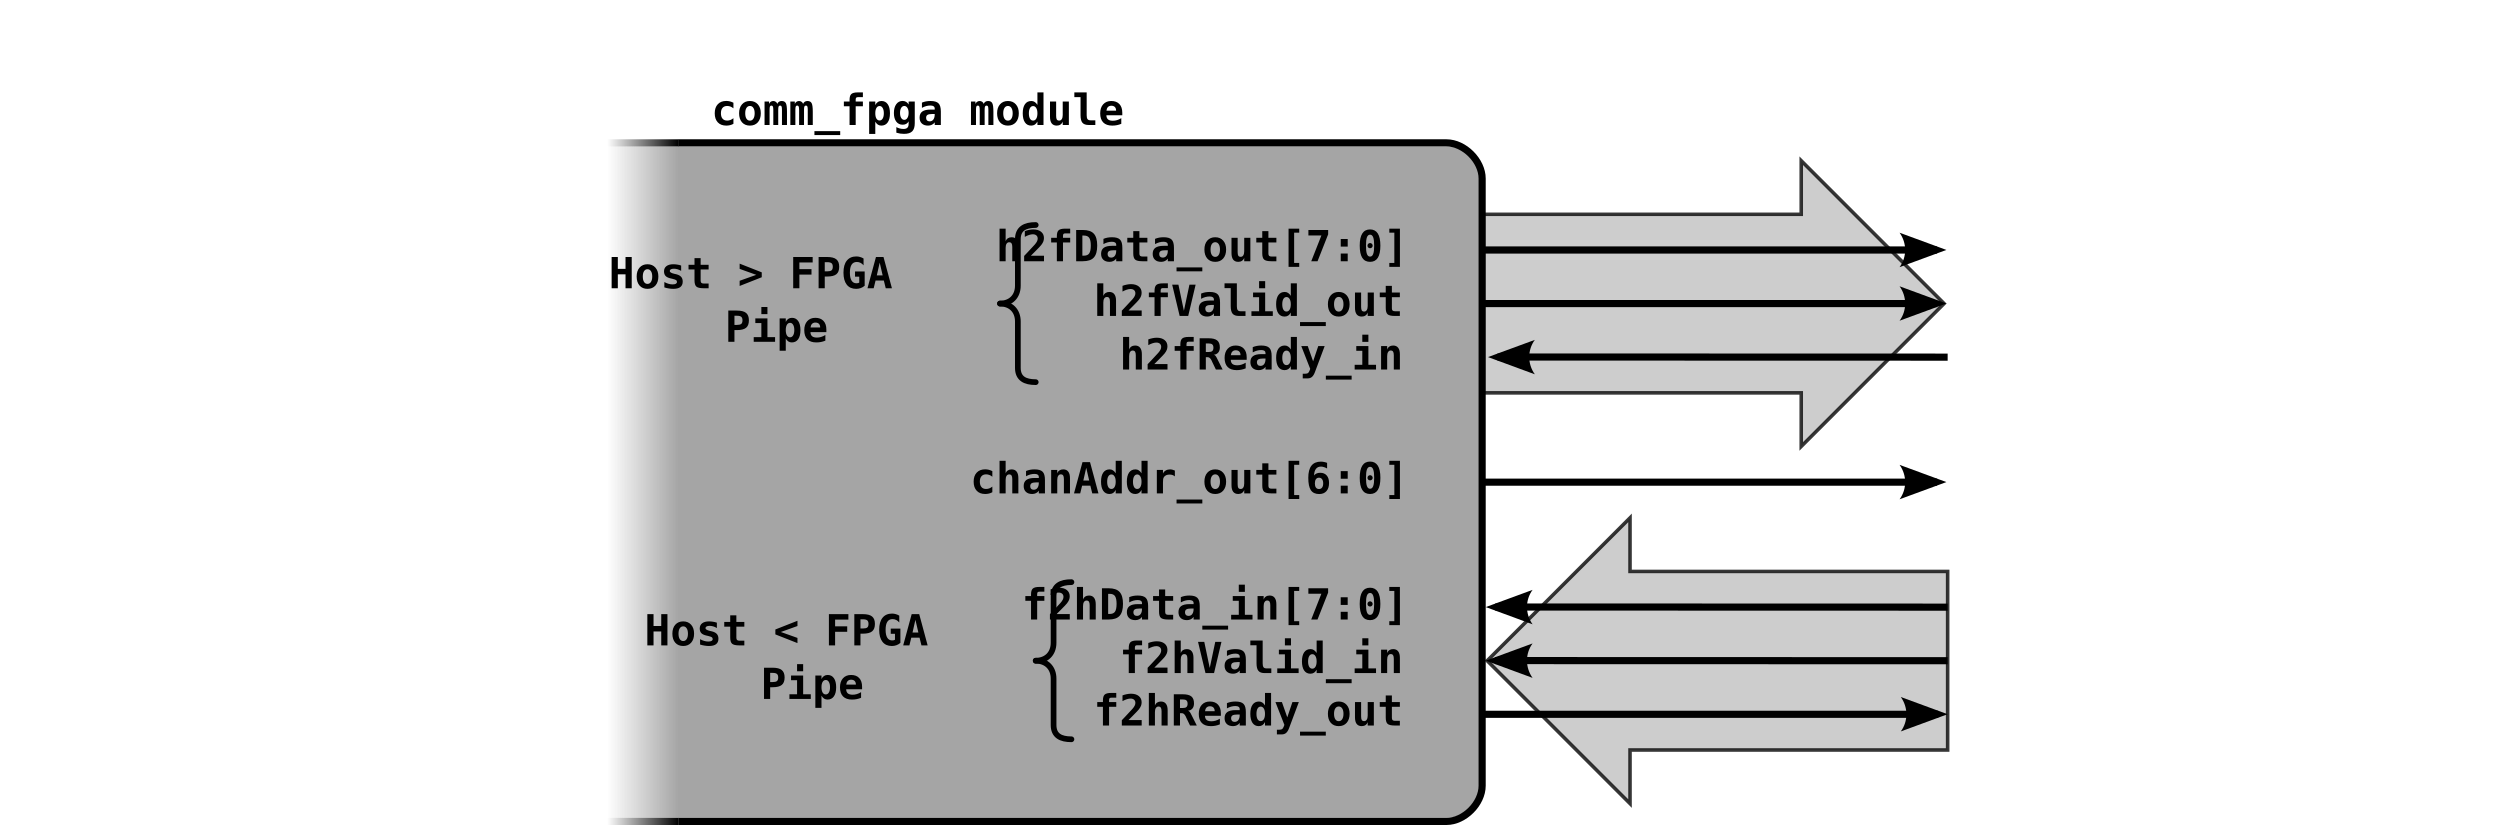
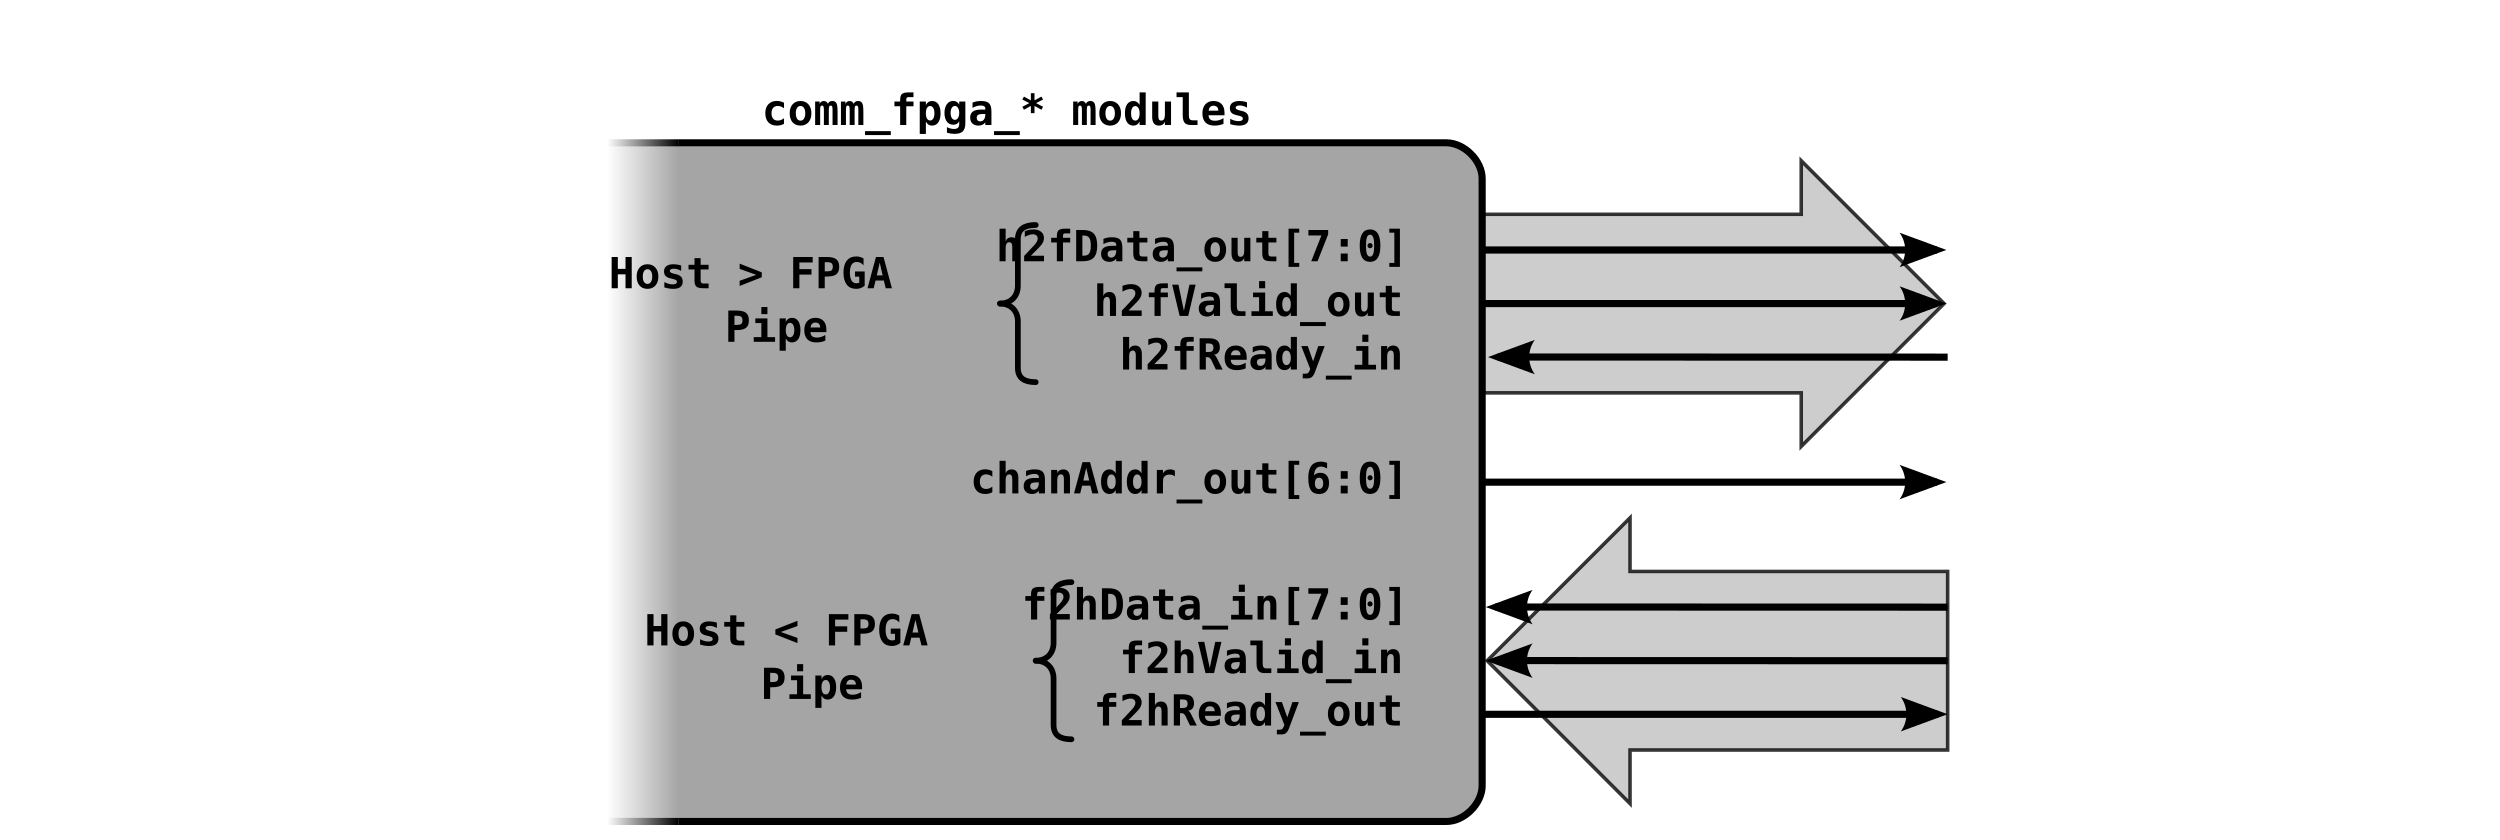
<svg xmlns="http://www.w3.org/2000/svg" xmlns:xlink="http://www.w3.org/1999/xlink" width="700" height="235" id="svg2" version="1.1">
  <defs id="defs4">
    <linearGradient id="linearGradient4836">
      <stop style="stop-color:#000000;stop-opacity:1;" offset="0" id="stop4838" />
      <stop style="stop-color:#000000;stop-opacity:0;" offset="1" id="stop4840" />
    </linearGradient>
    <linearGradient id="linearGradient4790">
      <stop style="stop-color:#000000;stop-opacity:1;" offset="0" id="stop4792" />
      <stop style="stop-color:#000000;stop-opacity:0;" offset="1" id="stop4794" />
    </linearGradient>
    <linearGradient id="linearGradient4760">
      <stop style="stop-color:#000000;stop-opacity:1;" offset="0" id="stop4762" />
      <stop style="stop-color:#000000;stop-opacity:0;" offset="1" id="stop4764" />
    </linearGradient>
    <linearGradient id="linearGradient4741">
      <stop style="stop-color:#000000;stop-opacity:1;" offset="0" id="stop4743" />
      <stop style="stop-color:#000000;stop-opacity:0;" offset="1" id="stop4745" />
    </linearGradient>
    <linearGradient id="linearGradient3359">
      <stop style="stop-color:#a5a5a5;stop-opacity:1;" offset="0" id="stop3361" />
      <stop style="stop-color:#a5a5a5;stop-opacity:0;" offset="1" id="stop3363" />
    </linearGradient>
    <marker style="overflow:visible" id="Arrow2Mstart-3-3" refX="0" refY="0" orient="auto">
      <path transform="scale(0.6,0.6)" d="M 8.719,4.034 -2.207,0.016 8.719,-4.002 c -1.745,2.372 -1.735,5.617 -6e-7,8.035 z" style="font-size:12px;fill-rule:evenodd;stroke-width:0.625;stroke-linejoin:round" id="path3639-5-54" />
    </marker>
    <marker style="overflow:visible" id="Arrow2Mstart-3-40" refX="0" refY="0" orient="auto">
      <path transform="scale(0.6,0.6)" d="M 8.719,4.034 -2.207,0.016 8.719,-4.002 c -1.745,2.372 -1.735,5.617 -6e-7,8.035 z" style="font-size:12px;fill-rule:evenodd;stroke-width:0.625;stroke-linejoin:round" id="path3639-5-42" />
    </marker>
    <marker style="overflow:visible" id="Arrow2Mstart-3-4" refX="0" refY="0" orient="auto">
      <path transform="scale(0.6,0.6)" d="M 8.719,4.034 -2.207,0.016 8.719,-4.002 c -1.745,2.372 -1.735,5.617 -6e-7,8.035 z" style="font-size:12px;fill-rule:evenodd;stroke-width:0.625;stroke-linejoin:round" id="path3639-5-8" />
    </marker>
    <marker style="overflow:visible" id="Arrow2Mstart-3-5" refX="0" refY="0" orient="auto">
      <path transform="scale(0.6,0.6)" d="M 8.719,4.034 -2.207,0.016 8.719,-4.002 c -1.745,2.372 -1.735,5.617 -6e-7,8.035 z" style="font-size:12px;fill-rule:evenodd;stroke-width:0.625;stroke-linejoin:round" id="path3639-5-6" />
    </marker>
    <marker style="overflow:visible" id="marker3733-9-27" refX="0" refY="0" orient="auto">
      <path transform="scale(-0.6,-0.6)" d="M 8.719,4.034 -2.207,0.016 8.719,-4.002 c -1.745,2.372 -1.735,5.617 -6e-7,8.035 z" style="font-size:12px;fill-rule:evenodd;stroke-width:0.625;stroke-linejoin:round" id="path3735-4-5" />
    </marker>
    <marker style="overflow:visible" id="marker3733-9-8" refX="0" refY="0" orient="auto">
      <path transform="scale(-0.6,-0.6)" d="M 8.719,4.034 -2.207,0.016 8.719,-4.002 c -1.745,2.372 -1.735,5.617 -6e-7,8.035 z" style="font-size:12px;fill-rule:evenodd;stroke-width:0.625;stroke-linejoin:round" id="path3735-4-62" />
    </marker>
    <marker style="overflow:visible" id="Arrow2Mstart-3-0" refX="0" refY="0" orient="auto">
      <path transform="scale(0.6,0.6)" d="M 8.719,4.034 -2.207,0.016 8.719,-4.002 c -1.745,2.372 -1.735,5.617 -6e-7,8.035 z" style="font-size:12px;fill-rule:evenodd;stroke-width:0.625;stroke-linejoin:round" id="path3639-5-56" />
    </marker>
    <marker style="overflow:visible" id="marker3733-9-9" refX="0" refY="0" orient="auto">
      <path transform="scale(-0.6,-0.6)" d="M 8.719,4.034 -2.207,0.016 8.719,-4.002 c -1.745,2.372 -1.735,5.617 -6e-7,8.035 z" style="font-size:12px;fill-rule:evenodd;stroke-width:0.625;stroke-linejoin:round" id="path3735-4-8" />
    </marker>
    <marker style="overflow:visible" id="marker3733-9-4" refX="0" refY="0" orient="auto">
      <path transform="scale(-0.6,-0.6)" d="M 8.719,4.034 -2.207,0.016 8.719,-4.002 c -1.745,2.372 -1.735,5.617 -6e-7,8.035 z" style="font-size:12px;fill-rule:evenodd;stroke-width:0.625;stroke-linejoin:round" id="path3735-4-49" />
    </marker>
    <marker style="overflow:visible" id="Arrow2Mstart-3-78" refX="0" refY="0" orient="auto">
      <path transform="scale(0.6,0.6)" d="M 8.719,4.034 -2.207,0.016 8.719,-4.002 c -1.745,2.372 -1.735,5.617 -6e-7,8.035 z" style="font-size:12px;fill-rule:evenodd;stroke-width:0.625;stroke-linejoin:round" id="path3639-5-4" />
    </marker>
    <marker style="overflow:visible" id="marker3733-9-23" refX="0" refY="0" orient="auto">
      <path transform="scale(-0.6,-0.6)" d="M 8.719,4.034 -2.207,0.016 8.719,-4.002 c -1.745,2.372 -1.735,5.617 -6e-7,8.035 z" style="font-size:12px;fill-rule:evenodd;stroke-width:0.625;stroke-linejoin:round" id="path3735-4-2" />
    </marker>
    <marker style="overflow:visible" id="marker3733-9-6" refX="0" refY="0" orient="auto">
      <path transform="scale(-0.6,-0.6)" d="M 8.719,4.034 -2.207,0.016 8.719,-4.002 c -1.745,2.372 -1.735,5.617 -6e-7,8.035 z" style="font-size:12px;fill-rule:evenodd;stroke-width:0.625;stroke-linejoin:round" id="path3735-4-4" />
    </marker>
    <marker style="overflow:visible" id="marker3733-9-0" refX="0" refY="0" orient="auto">
      <path transform="scale(-0.6,-0.6)" d="M 8.719,4.034 -2.207,0.016 8.719,-4.002 c -1.745,2.372 -1.735,5.617 -6e-7,8.035 z" style="font-size:12px;fill-rule:evenodd;stroke-width:0.625;stroke-linejoin:round" id="path3735-4-06" />
    </marker>
    <marker style="overflow:visible" id="Arrow2Mstart-3-71" refX="0" refY="0" orient="auto">
      <path transform="scale(0.6,0.6)" d="M 8.719,4.034 -2.207,0.016 8.719,-4.002 c -1.745,2.372 -1.735,5.617 -6e-7,8.035 z" style="font-size:12px;fill-rule:evenodd;stroke-width:0.625;stroke-linejoin:round" id="path3639-5-7" />
    </marker>
    <marker style="overflow:visible" id="marker3733-9-58" refX="0" refY="0" orient="auto">
      <path transform="scale(-0.6,-0.6)" d="M 8.719,4.034 -2.207,0.016 8.719,-4.002 c -1.745,2.372 -1.735,5.617 -6e-7,8.035 z" style="font-size:12px;fill-rule:evenodd;stroke-width:0.625;stroke-linejoin:round" id="path3735-4-9" />
    </marker>
    <marker style="overflow:visible" id="marker3733-9-5" refX="0" refY="0" orient="auto">
      <path transform="scale(-0.6,-0.6)" d="M 8.719,4.034 -2.207,0.016 8.719,-4.002 c -1.745,2.372 -1.735,5.617 -6e-7,8.035 z" style="font-size:12px;fill-rule:evenodd;stroke-width:0.625;stroke-linejoin:round" id="path3735-4-0" />
    </marker>
    <marker style="overflow:visible" id="Arrow2Mstart-3-9" refX="0" refY="0" orient="auto">
      <path transform="scale(0.6,0.6)" d="M 8.719,4.034 -2.207,0.016 8.719,-4.002 c -1.745,2.372 -1.735,5.617 -6e-7,8.035 z" style="font-size:12px;fill-rule:evenodd;stroke-width:0.625;stroke-linejoin:round" id="path3639-5-9" />
    </marker>
    <marker style="overflow:visible" id="marker3733-9-2" refX="0" refY="0" orient="auto">
      <path transform="scale(-0.6,-0.6)" d="M 8.719,4.034 -2.207,0.016 8.719,-4.002 c -1.745,2.372 -1.735,5.617 -6e-7,8.035 z" style="font-size:12px;fill-rule:evenodd;stroke-width:0.625;stroke-linejoin:round" id="path3735-4-6" />
    </marker>
    <marker style="overflow:visible" id="Arrow2Mstart-3-7" refX="0" refY="0" orient="auto">
      <path transform="scale(0.6,0.6)" d="M 8.719,4.034 -2.207,0.016 8.719,-4.002 c -1.745,2.372 -1.735,5.617 -6e-7,8.035 z" style="font-size:12px;fill-rule:evenodd;stroke-width:0.625;stroke-linejoin:round" id="path3639-5-5" />
    </marker>
    <marker style="overflow:visible" id="marker3733-9" refX="0" refY="0" orient="auto">
      <path transform="scale(-0.6,-0.6)" d="M 8.719,4.034 -2.207,0.016 8.719,-4.002 c -1.745,2.372 -1.735,5.617 -6e-7,8.035 z" style="font-size:12px;fill-rule:evenodd;stroke-width:0.625;stroke-linejoin:round" id="path3735-4" />
    </marker>
    <marker style="overflow:visible" id="marker3733-30" refX="0" refY="0" orient="auto">
      <path transform="scale(-0.6,-0.6)" d="M 8.719,4.034 -2.207,0.016 8.719,-4.002 c -1.745,2.372 -1.735,5.617 -6e-7,8.035 z" style="font-size:12px;fill-rule:evenodd;stroke-width:0.625;stroke-linejoin:round" id="path3735-0" />
    </marker>
    <marker style="overflow:visible" id="marker3733-3-8" refX="0" refY="0" orient="auto">
      <path transform="scale(-0.6,-0.6)" d="M 8.719,4.034 -2.207,0.016 8.719,-4.002 c -1.745,2.372 -1.735,5.617 -6e-7,8.035 z" style="font-size:12px;fill-rule:evenodd;stroke-width:0.625;stroke-linejoin:round" id="path3735-6-9" />
    </marker>
    <marker style="overflow:visible" id="Arrow1Mstart-6" refX="0" refY="0" orient="auto">
      <path transform="matrix(0.4,0,0,0.4,4,0)" style="fill-rule:evenodd;stroke:#000000;stroke-width:1pt;marker-start:none" d="M 0,0 5,-5 -12.5,0 5,5 0,0 z" id="path3910-2" />
    </marker>
    <marker style="overflow:visible" id="marker3733-3" refX="0" refY="0" orient="auto">
      <path transform="scale(-0.6,-0.6)" d="M 8.719,4.034 -2.207,0.016 8.719,-4.002 c -1.745,2.372 -1.735,5.617 -6e-7,8.035 z" style="font-size:12px;fill-rule:evenodd;stroke-width:0.625;stroke-linejoin:round" id="path3735-6" />
    </marker>
    <marker style="overflow:visible" id="marker3733" refX="0" refY="0" orient="auto">
      <path transform="scale(-0.6,-0.6)" d="M 8.719,4.034 -2.207,0.016 8.719,-4.002 c -1.745,2.372 -1.735,5.617 -6e-7,8.035 z" style="font-size:12px;fill-rule:evenodd;stroke-width:0.625;stroke-linejoin:round" id="path3735" />
    </marker>
    <marker style="overflow:visible" id="marker3729" refX="0" refY="0" orient="auto">
      <path transform="scale(-0.6,-0.6)" d="M 8.719,4.034 -2.207,0.016 8.719,-4.002 c -1.745,2.372 -1.735,5.617 -6e-7,8.035 z" style="font-size:12px;fill-rule:evenodd;stroke-width:0.625;stroke-linejoin:round" id="path3731" />
    </marker>
    <marker style="overflow:visible" id="marker3725" refX="0" refY="0" orient="auto">
      <path transform="scale(-0.6,-0.6)" d="M 8.719,4.034 -2.207,0.016 8.719,-4.002 c -1.745,2.372 -1.735,5.617 -6e-7,8.035 z" style="font-size:12px;fill-rule:evenodd;stroke-width:0.625;stroke-linejoin:round" id="path3727" />
    </marker>
    <marker style="overflow:visible" id="marker3721" refX="0" refY="0" orient="auto">
      <path transform="scale(-0.6,-0.6)" d="M 8.719,4.034 -2.207,0.016 8.719,-4.002 c -1.745,2.372 -1.735,5.617 -6e-7,8.035 z" style="font-size:12px;fill-rule:evenodd;stroke-width:0.625;stroke-linejoin:round" id="path3723" />
    </marker>
    <marker style="overflow:visible" id="marker3717" refX="0" refY="0" orient="auto">
      <path transform="scale(-0.6,-0.6)" d="M 8.719,4.034 -2.207,0.016 8.719,-4.002 c -1.745,2.372 -1.735,5.617 -6e-7,8.035 z" style="font-size:12px;fill-rule:evenodd;stroke-width:0.625;stroke-linejoin:round" id="path3719" />
    </marker>
    <marker style="overflow:visible" id="marker3713" refX="0" refY="0" orient="auto">
      <path transform="scale(-0.6,-0.6)" d="M 8.719,4.034 -2.207,0.016 8.719,-4.002 c -1.745,2.372 -1.735,5.617 -6e-7,8.035 z" style="font-size:12px;fill-rule:evenodd;stroke-width:0.625;stroke-linejoin:round" id="path3715" />
    </marker>
    <marker style="overflow:visible" id="marker3709" refX="0" refY="0" orient="auto">
      <path transform="scale(-0.6,-0.6)" d="M 8.719,4.034 -2.207,0.016 8.719,-4.002 c -1.745,2.372 -1.735,5.617 -6e-7,8.035 z" style="font-size:12px;fill-rule:evenodd;stroke-width:0.625;stroke-linejoin:round" id="path3711" />
    </marker>
    <marker style="overflow:visible" id="marker3705" refX="0" refY="0" orient="auto">
      <path transform="scale(-0.6,-0.6)" d="M 8.719,4.034 -2.207,0.016 8.719,-4.002 c -1.745,2.372 -1.735,5.617 -6e-7,8.035 z" style="font-size:12px;fill-rule:evenodd;stroke-width:0.625;stroke-linejoin:round" id="path3707" />
    </marker>
    <marker style="overflow:visible" id="marker3701" refX="0" refY="0" orient="auto">
      <path transform="scale(-0.6,-0.6)" d="M 8.719,4.034 -2.207,0.016 8.719,-4.002 c -1.745,2.372 -1.735,5.617 -6e-7,8.035 z" style="font-size:12px;fill-rule:evenodd;stroke-width:0.625;stroke-linejoin:round" id="path3703" />
    </marker>
    <marker style="overflow:visible" id="Arrow2Mend-12" refX="0" refY="0" orient="auto">
      <path transform="scale(-0.6,-0.6)" d="M 8.719,4.034 -2.207,0.016 8.719,-4.002 c -1.745,2.372 -1.735,5.617 -6e-7,8.035 z" style="font-size:12px;fill-rule:evenodd;stroke-width:0.625;stroke-linejoin:round" id="path3931-016" />
    </marker>
    <marker style="overflow:visible" id="Arrow2Mstart-3" refX="0" refY="0" orient="auto">
      <path transform="scale(0.6,0.6)" d="M 8.719,4.034 -2.207,0.016 8.719,-4.002 c -1.745,2.372 -1.735,5.617 -6e-7,8.035 z" style="font-size:12px;fill-rule:evenodd;stroke-width:0.625;stroke-linejoin:round" id="path3639-5" />
    </marker>
    <marker style="overflow:visible" id="Arrow2Mend-6" refX="0" refY="0" orient="auto">
      <path transform="scale(-0.6,-0.6)" d="M 8.719,4.034 -2.207,0.016 8.719,-4.002 c -1.745,2.372 -1.735,5.617 -6e-7,8.035 z" style="font-size:12px;fill-rule:evenodd;stroke-width:0.625;stroke-linejoin:round" id="path3931-01" />
    </marker>
    <marker style="overflow:visible" id="Arrow2Mend-97" refX="0" refY="0" orient="auto">
      <path transform="scale(-0.6,-0.6)" d="M 8.719,4.034 -2.207,0.016 8.719,-4.002 c -1.745,2.372 -1.735,5.617 -6e-7,8.035 z" style="font-size:12px;fill-rule:evenodd;stroke-width:0.625;stroke-linejoin:round" id="path3931-37" />
    </marker>
    <marker style="overflow:visible" id="marker4470" refX="0" refY="0" orient="auto">
      <path transform="scale(-0.6,-0.6)" d="M 8.719,4.034 -2.207,0.016 8.719,-4.002 c -1.745,2.372 -1.735,5.617 -6e-7,8.035 z" style="font-size:12px;fill-rule:evenodd;stroke-width:0.625;stroke-linejoin:round" id="path4472" />
    </marker>
    <marker style="overflow:visible" id="Arrow2Mend-13" refX="0" refY="0" orient="auto">
      <path transform="scale(-0.6,-0.6)" d="M 8.719,4.034 -2.207,0.016 8.719,-4.002 c -1.745,2.372 -1.735,5.617 -6e-7,8.035 z" style="font-size:12px;fill-rule:evenodd;stroke-width:0.625;stroke-linejoin:round" id="path3931-59" />
    </marker>
    <marker style="overflow:visible" id="marker4388" refX="0" refY="0" orient="auto">
      <path transform="scale(-0.6,-0.6)" d="M 8.719,4.034 -2.207,0.016 8.719,-4.002 c -1.745,2.372 -1.735,5.617 -6e-7,8.035 z" style="font-size:12px;fill-rule:evenodd;stroke-width:0.625;stroke-linejoin:round" id="path4390" />
    </marker>
    <marker style="overflow:visible" id="marker4384" refX="0" refY="0" orient="auto">
      <path transform="scale(-0.6,-0.6)" d="M 8.719,4.034 -2.207,0.016 8.719,-4.002 c -1.745,2.372 -1.735,5.617 -6e-7,8.035 z" style="font-size:12px;fill-rule:evenodd;stroke-width:0.625;stroke-linejoin:round" id="path4386" />
    </marker>
    <marker style="overflow:visible" id="Arrow2Mend-93" refX="0" refY="0" orient="auto">
      <path transform="scale(-0.6,-0.6)" d="M 8.719,4.034 -2.207,0.016 8.719,-4.002 c -1.745,2.372 -1.735,5.617 -6e-7,8.035 z" style="font-size:12px;fill-rule:evenodd;stroke-width:0.625;stroke-linejoin:round" id="path3931-44" />
    </marker>
    <marker style="overflow:visible" id="Arrow2Mend-11" refX="0" refY="0" orient="auto">
      <path transform="scale(-0.6,-0.6)" d="M 8.719,4.034 -2.207,0.016 8.719,-4.002 c -1.745,2.372 -1.735,5.617 -6e-7,8.035 z" style="font-size:12px;fill-rule:evenodd;stroke-width:0.625;stroke-linejoin:round" id="path3931-38" />
    </marker>
    <marker style="overflow:visible" id="Arrow2Mend-54" refX="0" refY="0" orient="auto">
      <path transform="scale(-0.6,-0.6)" d="M 8.719,4.034 -2.207,0.016 8.719,-4.002 c -1.745,2.372 -1.735,5.617 -6e-7,8.035 z" style="font-size:12px;fill-rule:evenodd;stroke-width:0.625;stroke-linejoin:round" id="path3931-3" />
    </marker>
    <marker style="overflow:visible" id="Arrow2Mend-76" refX="0" refY="0" orient="auto">
      <path transform="scale(-0.6,-0.6)" d="M 8.719,4.034 -2.207,0.016 8.719,-4.002 c -1.745,2.372 -1.735,5.617 -6e-7,8.035 z" style="font-size:12px;fill-rule:evenodd;stroke-width:0.625;stroke-linejoin:round" id="path3931-18" />
    </marker>
    <marker style="overflow:visible" id="marker3040" refX="0" refY="0" orient="auto">
      <path transform="scale(-0.6,-0.6)" d="M 8.719,4.034 -2.207,0.016 8.719,-4.002 c -1.745,2.372 -1.735,5.617 -6e-7,8.035 z" style="font-size:12px;fill-rule:evenodd;stroke-width:0.625;stroke-linejoin:round" id="path3042" />
    </marker>
    <marker style="overflow:visible" id="marker3036" refX="0" refY="0" orient="auto">
      <path transform="scale(-0.6,-0.6)" d="M 8.719,4.034 -2.207,0.016 8.719,-4.002 c -1.745,2.372 -1.735,5.617 -6e-7,8.035 z" style="font-size:12px;fill-rule:evenodd;stroke-width:0.625;stroke-linejoin:round" id="path3038" />
    </marker>
    <marker style="overflow:visible" id="marker3032" refX="0" refY="0" orient="auto">
      <path transform="scale(-0.6,-0.6)" d="M 8.719,4.034 -2.207,0.016 8.719,-4.002 c -1.745,2.372 -1.735,5.617 -6e-7,8.035 z" style="font-size:12px;fill-rule:evenodd;stroke-width:0.625;stroke-linejoin:round" id="path3034" />
    </marker>
    <marker style="overflow:visible" id="Arrow2Mend-27" refX="0" refY="0" orient="auto">
      <path transform="scale(-0.6,-0.6)" d="M 8.719,4.034 -2.207,0.016 8.719,-4.002 c -1.745,2.372 -1.735,5.617 -6e-7,8.035 z" style="font-size:12px;fill-rule:evenodd;stroke-width:0.625;stroke-linejoin:round" id="path3931-61" />
    </marker>
    <marker style="overflow:visible" id="Arrow2Mend-517" refX="0" refY="0" orient="auto">
      <path transform="scale(-0.6,-0.6)" d="M 8.719,4.034 -2.207,0.016 8.719,-4.002 c -1.745,2.372 -1.735,5.617 -6e-7,8.035 z" style="font-size:12px;fill-rule:evenodd;stroke-width:0.625;stroke-linejoin:round" id="path3931-11" />
    </marker>
    <marker style="overflow:visible" id="Arrow2Mend-8" refX="0" refY="0" orient="auto">
      <path transform="scale(-0.6,-0.6)" d="M 8.719,4.034 -2.207,0.016 8.719,-4.002 c -1.745,2.372 -1.735,5.617 -6e-7,8.035 z" style="font-size:12px;fill-rule:evenodd;stroke-width:0.625;stroke-linejoin:round" id="path3931-24" />
    </marker>
    <marker style="overflow:visible" id="Arrow2Mend-0" refX="0" refY="0" orient="auto">
      <path transform="scale(-0.6,-0.6)" d="M 8.719,4.034 -2.207,0.016 8.719,-4.002 c -1.745,2.372 -1.735,5.617 -6e-7,8.035 z" style="font-size:12px;fill-rule:evenodd;stroke-width:0.625;stroke-linejoin:round" id="path3931-94" />
    </marker>
    <marker style="overflow:visible" id="Arrow2Mend-171" refX="0" refY="0" orient="auto">
      <path transform="scale(-0.6,-0.6)" d="M 8.719,4.034 -2.207,0.016 8.719,-4.002 c -1.745,2.372 -1.735,5.617 -6e-7,8.035 z" style="font-size:12px;fill-rule:evenodd;stroke-width:0.625;stroke-linejoin:round" id="path3931-152" />
    </marker>
    <marker style="overflow:visible" id="Arrow2Mend-24" refX="0" refY="0" orient="auto">
      <path transform="scale(-0.6,-0.6)" d="M 8.719,4.034 -2.207,0.016 8.719,-4.002 c -1.745,2.372 -1.735,5.617 -6e-7,8.035 z" style="font-size:12px;fill-rule:evenodd;stroke-width:0.625;stroke-linejoin:round" id="path3931-5" />
    </marker>
    <marker style="overflow:visible" id="Arrow2Mend-9" refX="0" refY="0" orient="auto">
      <path transform="scale(-0.6,-0.6)" d="M 8.719,4.034 -2.207,0.016 8.719,-4.002 c -1.745,2.372 -1.735,5.617 -6e-7,8.035 z" style="font-size:12px;fill-rule:evenodd;stroke-width:0.625;stroke-linejoin:round" id="path3931-48" />
    </marker>
    <marker style="overflow:visible" id="Arrow2Mend-17" refX="0" refY="0" orient="auto">
      <path transform="scale(-0.6,-0.6)" d="M 8.719,4.034 -2.207,0.016 8.719,-4.002 c -1.745,2.372 -1.735,5.617 -6e-7,8.035 z" style="font-size:12px;fill-rule:evenodd;stroke-width:0.625;stroke-linejoin:round" id="path3931-4" />
    </marker>
    <marker style="overflow:visible" id="Arrow2Mend-34" refX="0" refY="0" orient="auto">
      <path transform="scale(-0.6,-0.6)" d="M 8.719,4.034 -2.207,0.016 8.719,-4.002 c -1.745,2.372 -1.735,5.617 -6e-7,8.035 z" style="font-size:12px;fill-rule:evenodd;stroke-width:0.625;stroke-linejoin:round" id="path3931-9" />
    </marker>
    <marker style="overflow:visible" id="Arrow2Mend-71" refX="0" refY="0" orient="auto">
      <path transform="scale(-0.6,-0.6)" d="M 8.719,4.034 -2.207,0.016 8.719,-4.002 c -1.745,2.372 -1.735,5.617 -6e-7,8.035 z" style="font-size:12px;fill-rule:evenodd;stroke-width:0.625;stroke-linejoin:round" id="path3931-0" />
    </marker>
    <marker style="overflow:visible" id="Arrow2Mend-3" refX="0" refY="0" orient="auto">
      <path transform="scale(-0.6,-0.6)" d="M 8.719,4.034 -2.207,0.016 8.719,-4.002 c -1.745,2.372 -1.735,5.617 -6e-7,8.035 z" style="font-size:12px;fill-rule:evenodd;stroke-width:0.625;stroke-linejoin:round" id="path3931-8" />
    </marker>
    <marker style="overflow:visible" id="Arrow2Mend-23" refX="0" refY="0" orient="auto">
      <path transform="scale(-0.6,-0.6)" d="M 8.719,4.034 -2.207,0.016 8.719,-4.002 c -1.745,2.372 -1.735,5.617 -6e-7,8.035 z" style="font-size:12px;fill-rule:evenodd;stroke-width:0.625;stroke-linejoin:round" id="path3931-2" />
    </marker>
    <marker style="overflow:visible" id="Arrow2Mend-2" refX="0" refY="0" orient="auto">
      <path transform="scale(-0.6,-0.6)" d="M 8.719,4.034 -2.207,0.016 8.719,-4.002 c -1.745,2.372 -1.735,5.617 -6e-7,8.035 z" style="font-size:12px;fill-rule:evenodd;stroke-width:0.625;stroke-linejoin:round" id="path3931-76" />
    </marker>
    <marker style="overflow:visible" id="Arrow2Mend-51" refX="0" refY="0" orient="auto">
      <path transform="scale(-0.6,-0.6)" d="M 8.719,4.034 -2.207,0.016 8.719,-4.002 c -1.745,2.372 -1.735,5.617 -6e-7,8.035 z" style="font-size:12px;fill-rule:evenodd;stroke-width:0.625;stroke-linejoin:round" id="path3931-7" />
    </marker>
    <marker style="overflow:visible" id="marker6607" refX="0" refY="0" orient="auto">
      <path transform="scale(-0.6,-0.6)" d="M 8.719,4.034 -2.207,0.016 8.719,-4.002 c -1.745,2.372 -1.735,5.617 -6e-7,8.035 z" style="font-size:12px;fill-rule:evenodd;stroke-width:0.625;stroke-linejoin:round" id="path6609" />
    </marker>
    <marker style="overflow:visible" id="Arrow2Mend-7" refX="0" refY="0" orient="auto">
      <path transform="scale(-0.6,-0.6)" d="M 8.719,4.034 -2.207,0.016 8.719,-4.002 c -1.745,2.372 -1.735,5.617 -6e-7,8.035 z" style="font-size:12px;fill-rule:evenodd;stroke-width:0.625;stroke-linejoin:round" id="path3931-6" />
    </marker>
    <marker style="overflow:visible" id="Arrow2Mend-1" refX="0" refY="0" orient="auto">
      <path transform="scale(-0.6,-0.6)" d="M 8.719,4.034 -2.207,0.016 8.719,-4.002 c -1.745,2.372 -1.735,5.617 -6e-7,8.035 z" style="font-size:12px;fill-rule:evenodd;stroke-width:0.625;stroke-linejoin:round" id="path3931-15" />
    </marker>
    <marker style="overflow:visible" id="Arrow2Mend-5" refX="0" refY="0" orient="auto">
      <path transform="scale(-0.6,-0.6)" d="M 8.719,4.034 -2.207,0.016 8.719,-4.002 c -1.745,2.372 -1.735,5.617 -6e-7,8.035 z" style="font-size:12px;fill-rule:evenodd;stroke-width:0.625;stroke-linejoin:round" id="path3931-1" />
    </marker>
    <marker style="overflow:visible" id="Arrow1Lstart" refX="0" refY="0" orient="auto">
      <path transform="matrix(0.8,0,0,0.8,10,0)" style="fill-rule:evenodd;stroke:#000000;stroke-width:1pt;marker-start:none" d="M 0,0 5,-5 -12.5,0 5,5 0,0 z" id="path3615" />
    </marker>
    <marker style="overflow:visible" id="Arrow2Lstart" refX="0" refY="0" orient="auto">
      <path transform="matrix(1.1,0,0,1.1,1.1,0)" d="M 8.719,4.034 -2.207,0.016 8.719,-4.002 c -1.745,2.372 -1.735,5.617 -6e-7,8.035 z" style="font-size:12px;fill-rule:evenodd;stroke-width:0.625;stroke-linejoin:round" id="path3633" />
    </marker>
    <marker style="overflow:visible" id="Arrow2Sstart" refX="0" refY="0" orient="auto">
      <path transform="matrix(0.3,0,0,0.3,-0.69,0)" d="M 8.719,4.034 -2.207,0.016 8.719,-4.002 c -1.745,2.372 -1.735,5.617 -6e-7,8.035 z" style="font-size:12px;fill-rule:evenodd;stroke-width:0.625;stroke-linejoin:round" id="path3645" />
    </marker>
    <marker style="overflow:visible" id="TriangleInL" refX="0" refY="0" orient="auto">
      <path transform="scale(-0.8,-0.8)" style="fill-rule:evenodd;stroke:#000000;stroke-width:1pt;marker-start:none" d="m 5.77,0 -8.65,5 0,-10 8.65,5 z" id="path3749" />
    </marker>
    <marker style="overflow:visible" id="Arrow2Mstart" refX="0" refY="0" orient="auto">
      <path transform="scale(0.6,0.6)" d="M 8.719,4.034 -2.207,0.016 8.719,-4.002 c -1.745,2.372 -1.735,5.617 -6e-7,8.035 z" style="font-size:12px;fill-rule:evenodd;stroke-width:0.625;stroke-linejoin:round" id="path3639" />
    </marker>
    <marker style="overflow:visible" id="Arrow1Sstart" refX="0" refY="0" orient="auto">
      <path transform="matrix(0.2,0,0,0.2,1.2,0)" style="fill-rule:evenodd;stroke:#000000;stroke-width:1pt;marker-start:none" d="M 0,0 5,-5 -12.5,0 5,5 0,0 z" id="path3916" />
    </marker>
    <marker style="overflow:visible" id="Arrow1Mend" refX="0" refY="0" orient="auto">
      <path transform="matrix(-0.4,0,0,-0.4,-4,0)" style="fill-rule:evenodd;stroke:#000000;stroke-width:1pt;marker-start:none" d="M 0,0 5,-5 -12.5,0 5,5 0,0 z" id="path3913" />
    </marker>
    <marker style="overflow:visible" id="Arrow2Mend" refX="0" refY="0" orient="auto">
      <path transform="scale(-0.6,-0.6)" d="M 8.719,4.034 -2.207,0.016 8.719,-4.002 c -1.745,2.372 -1.735,5.617 -6e-7,8.035 z" style="font-size:12px;fill-rule:evenodd;stroke-width:0.625;stroke-linejoin:round" id="path3931" />
    </marker>
    <marker style="overflow:visible" id="Arrow1Mstart" refX="0" refY="0" orient="auto">
      <path transform="matrix(0.4,0,0,0.4,4,0)" style="fill-rule:evenodd;stroke:#000000;stroke-width:1pt;marker-start:none" d="M 0,0 5,-5 -12.5,0 5,5 0,0 z" id="path3910" />
    </marker>
    <marker style="overflow:visible" id="Arrow2Mstart-3-76" refX="0" refY="0" orient="auto">
      <path transform="scale(0.6,0.6)" d="M 8.719,4.034 -2.207,0.016 8.719,-4.002 c -1.745,2.372 -1.735,5.617 -6e-7,8.035 z" style="font-size:12px;fill-rule:evenodd;stroke-width:0.625;stroke-linejoin:round" id="path3639-5-2" />
    </marker>
    <marker style="overflow:visible" id="marker3733-9-20" refX="0" refY="0" orient="auto">
      <path transform="scale(-0.6,-0.6)" d="M 8.719,4.034 -2.207,0.016 8.719,-4.002 c -1.745,2.372 -1.735,5.617 -6e-7,8.035 z" style="font-size:12px;fill-rule:evenodd;stroke-width:0.625;stroke-linejoin:round" id="path3735-4-21" />
    </marker>
    <marker style="overflow:visible" id="Arrow2Mstart-3-1" refX="0" refY="0" orient="auto">
      <path transform="scale(0.6,0.6)" d="M 8.719,4.034 -2.207,0.016 8.719,-4.002 c -1.745,2.372 -1.735,5.617 -6e-7,8.035 z" style="font-size:12px;fill-rule:evenodd;stroke-width:0.625;stroke-linejoin:round" id="path3639-5-0" />
    </marker>
    <marker style="overflow:visible" id="marker3733-9-80" refX="0" refY="0" orient="auto">
      <path transform="scale(-0.6,-0.6)" d="M 8.719,4.034 -2.207,0.016 8.719,-4.002 c -1.745,2.372 -1.735,5.617 -6e-7,8.035 z" style="font-size:12px;fill-rule:evenodd;stroke-width:0.625;stroke-linejoin:round" id="path3735-4-80" />
    </marker>
    <marker style="overflow:visible" id="Arrow2Mstart-3-70" refX="0" refY="0" orient="auto">
      <path transform="scale(0.6,0.6)" d="M 8.719,4.034 -2.207,0.016 8.719,-4.002 c -1.745,2.372 -1.735,5.617 -6e-7,8.035 z" style="font-size:12px;fill-rule:evenodd;stroke-width:0.625;stroke-linejoin:round" id="path3639-5-51" />
    </marker>
    <marker style="overflow:visible" id="marker3733-9-21" refX="0" refY="0" orient="auto">
      <path transform="scale(-0.6,-0.6)" d="M 8.719,4.034 -2.207,0.016 8.719,-4.002 c -1.745,2.372 -1.735,5.617 -6e-7,8.035 z" style="font-size:12px;fill-rule:evenodd;stroke-width:0.625;stroke-linejoin:round" id="path3735-4-062" />
    </marker>
    <marker style="overflow:visible" id="Arrow2Mstart-3-94" refX="0" refY="0" orient="auto">
      <path transform="scale(0.6,0.6)" d="M 8.719,4.034 -2.207,0.016 8.719,-4.002 c -1.745,2.372 -1.735,5.617 -6e-7,8.035 z" style="font-size:12px;fill-rule:evenodd;stroke-width:0.625;stroke-linejoin:round" id="path3639-5-04" />
    </marker>
    <marker style="overflow:visible" id="marker3733-9-7" refX="0" refY="0" orient="auto">
      <path transform="scale(-0.6,-0.6)" d="M 8.719,4.034 -2.207,0.016 8.719,-4.002 c -1.745,2.372 -1.735,5.617 -6e-7,8.035 z" style="font-size:12px;fill-rule:evenodd;stroke-width:0.625;stroke-linejoin:round" id="path3735-4-7" />
    </marker>
    <marker style="overflow:visible" id="Arrow2Mstart-3-787" refX="0" refY="0" orient="auto">
      <path transform="scale(0.6,0.6)" d="M 8.719,4.034 -2.207,0.016 8.719,-4.002 c -1.745,2.372 -1.735,5.617 -6e-7,8.035 z" style="font-size:12px;fill-rule:evenodd;stroke-width:0.625;stroke-linejoin:round" id="path3639-5-85" />
    </marker>
    <marker style="overflow:visible" id="marker3733-9-72" refX="0" refY="0" orient="auto">
      <path transform="scale(-0.6,-0.6)" d="M 8.719,4.034 -2.207,0.016 8.719,-4.002 c -1.745,2.372 -1.735,5.617 -6e-7,8.035 z" style="font-size:12px;fill-rule:evenodd;stroke-width:0.625;stroke-linejoin:round" id="path3735-4-60" />
    </marker>
    <marker style="overflow:visible" id="Arrow2Mstart-3-11" refX="0" refY="0" orient="auto">
      <path transform="scale(0.6,0.6)" d="M 8.719,4.034 -2.207,0.016 8.719,-4.002 c -1.745,2.372 -1.735,5.617 -6e-7,8.035 z" style="font-size:12px;fill-rule:evenodd;stroke-width:0.625;stroke-linejoin:round" id="path3639-5-77" />
    </marker>
    <marker style="overflow:visible" id="Arrow2Mstart-3-02" refX="0" refY="0" orient="auto">
      <path transform="scale(0.6,0.6)" d="M 8.719,4.034 -2.207,0.016 8.719,-4.002 c -1.745,2.372 -1.735,5.617 -6e-7,8.035 z" style="font-size:12px;fill-rule:evenodd;stroke-width:0.625;stroke-linejoin:round" id="path3639-5-08" />
    </marker>
    <marker style="overflow:visible" id="Arrow2Mstart-3-06" refX="0" refY="0" orient="auto">
      <path transform="scale(0.6,0.6)" d="M 8.719,4.034 -2.207,0.016 8.719,-4.002 c -1.745,2.372 -1.735,5.617 -6e-7,8.035 z" style="font-size:12px;fill-rule:evenodd;stroke-width:0.625;stroke-linejoin:round" id="path3639-5-49" />
    </marker>
    <marker style="overflow:visible" id="Arrow2Mstart-3-09" refX="0" refY="0" orient="auto">
      <path transform="scale(0.6,0.6)" d="M 8.719,4.034 -2.207,0.016 8.719,-4.002 c -1.745,2.372 -1.735,5.617 -6e-7,8.035 z" style="font-size:12px;fill-rule:evenodd;stroke-width:0.625;stroke-linejoin:round" id="path3639-5-21" />
    </marker>
    <marker style="overflow:visible" id="Arrow2Mstart-3-8" refX="0" refY="0" orient="auto">
      <path transform="scale(0.6,0.6)" d="M 8.719,4.034 -2.207,0.016 8.719,-4.002 c -1.745,2.372 -1.735,5.617 -6e-7,8.035 z" style="font-size:12px;fill-rule:evenodd;stroke-width:0.625;stroke-linejoin:round" id="path3639-5-93" />
    </marker>
    <marker style="overflow:visible" id="Arrow2Mstart-3-53" refX="0" refY="0" orient="auto">
      <path transform="scale(0.6,0.6)" d="M 8.719,4.034 -2.207,0.016 8.719,-4.002 c -1.745,2.372 -1.735,5.617 -6e-7,8.035 z" style="font-size:12px;fill-rule:evenodd;stroke-width:0.625;stroke-linejoin:round" id="path3639-5-44" />
    </marker>
    <marker style="overflow:visible" id="Arrow2Mstart-3-6" refX="0" refY="0" orient="auto">
      <path transform="scale(0.6,0.6)" d="M 8.719,4.034 -2.207,0.016 8.719,-4.002 c -1.745,2.372 -1.735,5.617 -6e-7,8.035 z" style="font-size:12px;fill-rule:evenodd;stroke-width:0.625;stroke-linejoin:round" id="path3639-5-23" />
    </marker>
    <marker style="overflow:visible" id="Arrow2Mstart-3-03" refX="0" refY="0" orient="auto">
      <path transform="scale(0.6,0.6)" d="M 8.719,4.034 -2.207,0.016 8.719,-4.002 c -1.745,2.372 -1.735,5.617 -6e-7,8.035 z" style="font-size:12px;fill-rule:evenodd;stroke-width:0.625;stroke-linejoin:round" id="path3639-5-81" />
    </marker>
    <marker style="overflow:visible" id="Arrow2Mstart-3-92" refX="0" refY="0" orient="auto">
      <path transform="scale(0.6,0.6)" d="M 8.719,4.034 -2.207,0.016 8.719,-4.002 c -1.745,2.372 -1.735,5.617 -6e-7,8.035 z" style="font-size:12px;fill-rule:evenodd;stroke-width:0.625;stroke-linejoin:round" id="path3639-5-24" />
    </marker>
    <marker style="overflow:visible" id="Arrow2Mstart-3-2" refX="0" refY="0" orient="auto">
      <path transform="scale(0.6,0.6)" d="M 8.719,4.034 -2.207,0.016 8.719,-4.002 c -1.745,2.372 -1.735,5.617 -6e-7,8.035 z" style="font-size:12px;fill-rule:evenodd;stroke-width:0.625;stroke-linejoin:round" id="path3639-5-27" />
    </marker>
    <marker style="overflow:visible" id="Arrow2Mstart-3-060" refX="0" refY="0" orient="auto">
      <path transform="scale(0.6,0.6)" d="M 8.719,4.034 -2.207,0.016 8.719,-4.002 c -1.745,2.372 -1.735,5.617 -6e-7,8.035 z" style="font-size:12px;fill-rule:evenodd;stroke-width:0.625;stroke-linejoin:round" id="path3639-5-48" />
    </marker>
    <marker style="overflow:visible" id="marker6272" refX="0" refY="0" orient="auto">
      <path transform="scale(0.6,0.6)" d="M 8.719,4.034 -2.207,0.016 8.719,-4.002 c -1.745,2.372 -1.735,5.617 -6e-7,8.035 z" style="font-size:12px;fill-rule:evenodd;stroke-width:0.625;stroke-linejoin:round" id="path6274" />
    </marker>
    <marker style="overflow:visible" id="marker6276" refX="0" refY="0" orient="auto">
      <path transform="scale(0.6,0.6)" d="M 8.719,4.034 -2.207,0.016 8.719,-4.002 c -1.745,2.372 -1.735,5.617 -6e-7,8.035 z" style="font-size:12px;fill-rule:evenodd;stroke-width:0.625;stroke-linejoin:round" id="path6278" />
    </marker>
    <marker style="overflow:visible" id="Arrow2Mstart-3-81" refX="0" refY="0" orient="auto">
      <path transform="scale(0.6,0.6)" d="M 8.719,4.034 -2.207,0.016 8.719,-4.002 c -1.745,2.372 -1.735,5.617 -6e-7,8.035 z" style="font-size:12px;fill-rule:evenodd;stroke-width:0.625;stroke-linejoin:round" id="path3639-5-3" />
    </marker>
    <marker style="overflow:visible" id="marker6343" refX="0" refY="0" orient="auto">
      <path transform="scale(0.6,0.6)" d="M 8.719,4.034 -2.207,0.016 8.719,-4.002 c -1.745,2.372 -1.735,5.617 -6e-7,8.035 z" style="font-size:12px;fill-rule:evenodd;stroke-width:0.625;stroke-linejoin:round" id="path6345" />
    </marker>
    <marker style="overflow:visible" id="marker6347" refX="0" refY="0" orient="auto">
      <path transform="scale(0.6,0.6)" d="M 8.719,4.034 -2.207,0.016 8.719,-4.002 c -1.745,2.372 -1.735,5.617 -6e-7,8.035 z" style="font-size:12px;fill-rule:evenodd;stroke-width:0.625;stroke-linejoin:round" id="path6349" />
    </marker>
    <linearGradient xlink:href="#linearGradient3359" id="linearGradient3365" x1="144.418" y1="812.096" x2="124.806" y2="812.096" gradientUnits="userSpaceOnUse" gradientTransform="matrix(1.019771,0,0,0.989474,42.72633,29.81403)" />
    <linearGradient xlink:href="#linearGradient4790-4" id="linearGradient4796-0" x1="124.5" y1="45" x2="130.5" y2="45" gradientUnits="userSpaceOnUse" gradientTransform="matrix(-1,0,0,1,255,792.3622)" />
    <linearGradient id="linearGradient4790-4">
      <stop style="stop-color:#000000;stop-opacity:1;" offset="0" id="stop4792-8" />
      <stop style="stop-color:#000000;stop-opacity:0;" offset="1" id="stop4794-2" />
    </linearGradient>
    <linearGradient xlink:href="#linearGradient4836" id="linearGradient4842" x1="120.501" y1="245" x2="129.474" y2="245" gradientUnits="userSpaceOnUse" gradientTransform="matrix(-2.229086,0,0,1,458.6079,802.362)" />
    <linearGradient xlink:href="#linearGradient4836-1" id="linearGradient4842-6" x1="120" y1="245" x2="130" y2="245" gradientUnits="userSpaceOnUse" gradientTransform="matrix(-1,0,0,1,250,782.3621)" />
    <linearGradient id="linearGradient4836-1">
      <stop style="stop-color:#000000;stop-opacity:1;" offset="0" id="stop4838-8" />
      <stop style="stop-color:#000000;stop-opacity:0;" offset="1" id="stop4840-3" />
    </linearGradient>
    <linearGradient y2="245" x2="129.499" y1="245" x1="120.501" gradientTransform="matrix(-2.222872,0,0,1,457.859,612.362)" gradientUnits="userSpaceOnUse" id="linearGradient4861" xlink:href="#linearGradient4836-1" />
  </defs>
  <g id="layer1" transform="translate(0,-817.3622)">
    <path style="fill:#000000;fill-opacity:0.196;stroke:#000000;stroke-width:1px;stroke-linecap:butt;stroke-linejoin:miter;stroke-opacity:0.784" d="m 504.343,877.362 -89,5e-5 0,50 89,0 0,15 40,-40 -40,-40 z" id="path6161-7" />
    <text xml:space="preserve" style="font-size:9px;font-style:normal;font-variant:normal;font-weight:normal;font-stretch:normal;text-align:start;line-height:125%;writing-mode:lr-tb;text-anchor:start;fill:#000000;fill-opacity:1;stroke:none;font-family:Arial;-inkscape-font-specification:Arial" x="39.568" y="396.227" id="text7452">
      <tspan id="tspan7454" x="39.568" y="396.227" />
    </text>
    <flowRoot xml:space="preserve" id="flowRoot5367" style="font-size:9px;font-style:normal;font-variant:normal;font-weight:normal;font-stretch:normal;text-align:start;line-height:125%;writing-mode:lr-tb;text-anchor:start;fill:#000000;fill-opacity:1;stroke:none;font-family:Arial;-inkscape-font-specification:Arial" transform="translate(-104,203)">
      <flowRegion id="flowRegion5369">
        <rect id="rect5371" width="142.431" height="119.198" x="619.224" y="590.101" />
      </flowRegion>
      <flowPara id="flowPara5373" />
    </flowRoot>
    <path style="fill:url(#linearGradient3365);fill-opacity:1;stroke:none" d="m 170.198,858.362 234.802,0 c 5.084,0 9.205,4 9.205,9 l 0,170 c 0,5 -4.091,9 -9.205,9 l -234.802,0 c -5.65,0 -10.198,-5.001 -10.198,-11.214 l 0,-165.572 c 0,-6.213 4.548,-11.214 10.198,-11.214 z" id="rect6892-0-9-0-6-9-3" />
-     <text xml:space="preserve" style="font-size:12px;font-style:normal;font-variant:normal;font-weight:bold;font-stretch:normal;text-align:center;line-height:125%;letter-spacing:0px;word-spacing:0px;writing-mode:lr-tb;text-anchor:middle;fill:#000000;fill-opacity:1;stroke:none;font-family:Monospace;-inkscape-font-specification:Bitstream Charter Bold" x="275" y="852.362" id="text6016-5-2-5-9">
-       <tspan x="275" y="852.362" id="tspan6629">comm_fpga module</tspan>
+     <text xml:space="preserve" style="font-size:12px;font-style:normal;font-variant:normal;font-weight:bold;font-stretch:normal;text-align:center;line-height:125%;letter-spacing:0px;word-spacing:0px;writing-mode:lr-tb;text-anchor:middle;fill:#000000;fill-opacity:1;stroke:none;font-family:Monospace;-inkscape-font-specification:Bitstream Charter Bold" x="300" y="852.362" id="text6016-5-2-5-9">
+       <tspan x="300" y="852.362" id="tspan6629">comm_fpga_* modules</tspan>
    </text>
    <path style="fill:none;stroke:#000000;stroke-width:2;stroke-linecap:butt;stroke-linejoin:round;stroke-miterlimit:4;stroke-opacity:1;stroke-dasharray:none;marker-start:url(#Arrow2Mstart-3);marker-end:none" d="M 542.343,952.362 415,952.362" id="path4939-11-3-8-5-0-4-1" />
    <text xml:space="preserve" style="font-size:12px;font-style:normal;font-variant:normal;font-weight:bold;font-stretch:normal;text-align:center;line-height:125%;letter-spacing:0px;word-spacing:0px;writing-mode:lr-tb;text-anchor:middle;fill:#000000;fill-opacity:1;stroke:none;font-family:Monospace;-inkscape-font-specification:Bitstream Charter Bold" x="351.107" y="955.506" id="text6016-5-2-0">
      <tspan x="351.107" y="955.506" id="tspan5986">chanAddr_out[6:0]</tspan>
    </text>
    <path style="fill:#000000;fill-opacity:0.196;stroke:#000000;stroke-width:1px;stroke-linecap:butt;stroke-linejoin:miter;stroke-opacity:0.784" d="m 456.407,977.362 88.935,10e-5 0,50 -88.935,-10e-5 0,15 -40,-40 40,-40 z" id="path6161" />
    <path style="fill:none;stroke:#000000;stroke-width:2;stroke-linecap:butt;stroke-linejoin:round;stroke-miterlimit:4;stroke-opacity:1;stroke-dasharray:none;marker-start:url(#Arrow2Mstart-3);marker-end:none" d="m 542.686,1017.362 -127.343,0" id="path4939-11-3-8-5-0-4-1-3" />
    <path style="fill:none;stroke:#000000;stroke-width:2;stroke-linecap:butt;stroke-linejoin:round;stroke-miterlimit:4;stroke-opacity:1;stroke-dasharray:none;marker-start:url(#Arrow2Mstart-3);marker-end:none" d="m 418.66,1002.324 126.683,0.039" id="path4939-11-3-8-5-0-0" />
    <path style="fill:none;stroke:#000000;stroke-width:2;stroke-linecap:butt;stroke-linejoin:round;stroke-miterlimit:4;stroke-opacity:1;stroke-dasharray:none;marker-start:url(#Arrow2Mstart-3);marker-end:none" d="m 418.66,987.324 126.683,0.039" id="path4939-11-3-8-5-0-3" />
    <text xml:space="preserve" style="font-size:12px;font-style:normal;font-variant:normal;font-weight:bold;font-stretch:normal;text-align:center;line-height:125%;letter-spacing:0px;word-spacing:0px;writing-mode:lr-tb;text-anchor:middle;fill:#000000;fill-opacity:1;stroke:none;font-family:Monospace;-inkscape-font-specification:Bitstream Charter Bold" x="358.326" y="990.825" id="text6016-5-2-0-3">
      <tspan x="358.326" y="990.825" id="tspan5986-9">f2hData_in[7:0]</tspan>
    </text>
    <text xml:space="preserve" style="font-size:12px;font-style:normal;font-variant:normal;font-weight:bold;font-stretch:normal;text-align:center;line-height:125%;letter-spacing:0px;word-spacing:0px;writing-mode:lr-tb;text-anchor:middle;fill:#000000;fill-opacity:1;stroke:none;font-family:Monospace;-inkscape-font-specification:Bitstream Charter Bold" x="367.619" y="1020.506" id="text6016-5-2-0-3-2">
      <tspan x="367.619" y="1020.506" id="tspan6422">f2hReady_out</tspan>
    </text>
    <text xml:space="preserve" style="font-size:12px;font-style:normal;font-variant:normal;font-weight:bold;font-stretch:normal;text-align:center;line-height:125%;letter-spacing:0px;word-spacing:0px;writing-mode:lr-tb;text-anchor:middle;fill:#000000;fill-opacity:1;stroke:none;font-family:Monospace;-inkscape-font-specification:Bitstream Charter Bold" x="371.24" y="1005.825" id="text6016-5-2-0-3-0">
      <tspan x="371.24" y="1005.825" id="tspan5986-9-1">f2hValid_in</tspan>
    </text>
    <path style="fill:none;stroke:#000000;stroke-width:2;stroke-linecap:butt;stroke-linejoin:round;stroke-miterlimit:4;stroke-opacity:1;stroke-dasharray:none;marker-start:url(#Arrow2Mstart-3);marker-end:none" d="m 542.343,902.362 -127.343,0" id="path4939-11-3-8-5-0-4-1-3-4" />
    <path style="fill:none;stroke:#000000;stroke-width:2;stroke-linecap:butt;stroke-linejoin:round;stroke-miterlimit:4;stroke-opacity:1;stroke-dasharray:none;marker-start:url(#Arrow2Mstart-3);marker-end:none" d="m 419.289,917.324 126.054,0.038" id="path4939-11-3-8-5-0-0-6" />
    <path style="fill:none;stroke:#000000;stroke-width:2;stroke-linecap:butt;stroke-linejoin:round;stroke-miterlimit:4;stroke-opacity:1;stroke-dasharray:none;marker-start:url(#Arrow2Mstart-3);marker-end:none" d="M 542.343,887.362 415,887.362" id="path4939-11-3-8-5-0-3-8" />
    <text xml:space="preserve" style="font-size:12px;font-style:normal;font-variant:normal;font-weight:bold;font-stretch:normal;text-align:center;line-height:125%;letter-spacing:0px;word-spacing:0px;writing-mode:lr-tb;text-anchor:middle;fill:#000000;fill-opacity:1;stroke:none;font-family:Monospace;-inkscape-font-specification:Bitstream Charter Bold" x="354.717" y="890.506" id="text6016-5-2-0-3-21">
      <tspan x="354.717" y="890.506" id="tspan5986-9-54">h2fData_out[7:0]</tspan>
    </text>
    <text xml:space="preserve" style="font-size:12px;font-style:normal;font-variant:normal;font-weight:bold;font-stretch:normal;text-align:center;line-height:125%;letter-spacing:0px;word-spacing:0px;writing-mode:lr-tb;text-anchor:middle;fill:#000000;fill-opacity:1;stroke:none;font-family:Monospace;-inkscape-font-specification:Bitstream Charter Bold" x="367.619" y="905.825" id="text6016-5-2-0-3-2-7">
      <tspan x="367.619" y="905.825" id="tspan6426">h2fValid_out</tspan>
    </text>
    <text xml:space="preserve" style="font-size:12px;font-style:normal;font-variant:normal;font-weight:bold;font-stretch:normal;text-align:center;line-height:125%;letter-spacing:0px;word-spacing:0px;writing-mode:lr-tb;text-anchor:middle;fill:#000000;fill-opacity:1;stroke:none;font-family:Monospace;-inkscape-font-specification:Bitstream Charter Bold" x="371.24" y="920.825" id="text6016-5-2-0-3-0-7">
      <tspan x="371.24" y="920.825" id="tspan5986-9-1-0">h2fReady_in</tspan>
    </text>
    <path style="fill:none;stroke:url(#linearGradient4842);stroke-width:2;stroke-linecap:square;stroke-linejoin:miter;stroke-miterlimit:4;stroke-opacity:1;stroke-dasharray:none" d="m 189.051,1047.362 -18.051,0" id="path4834" />
    <path style="fill:none;stroke:#000000;stroke-width:2;stroke-linecap:square;stroke-linejoin:miter;stroke-miterlimit:4;stroke-opacity:1;stroke-dasharray:none" d="m 191,1047.362 c 0,0 209,0 214,0 5,0 10,-5 10,-10 0,-5 0,-170 0,-170 0,-5 -5,-10 -10,-10 l -214,0" id="path4844" />
    <path style="fill:none;stroke:url(#linearGradient4861);stroke-width:2;stroke-linecap:square;stroke-linejoin:miter;stroke-miterlimit:4;stroke-opacity:1;stroke-dasharray:none" d="m 189.074,857.362 -18.074,0" id="path4834-5" />
    <path style="fill:none;stroke:#000000;stroke-width:1.6;stroke-linecap:round;stroke-linejoin:miter;stroke-miterlimit:4;stroke-opacity:1;stroke-dasharray:none" d="m 300,980.362 c -3,0 -5,1 -5,4 0,1 0,12 0,13 0,3 -2,5 -5,5 l 0,0" id="path3372" />
    <path style="fill:none;stroke:#000000;stroke-width:1.6;stroke-linecap:round;stroke-linejoin:miter;stroke-miterlimit:4;stroke-opacity:1;stroke-dasharray:none" d="m 300,1024.362 c -3,0 -5,-1 -5,-4 0,-1 0,-12 0,-13 0,-3 -2,-5 -5,-5 l 0,0" id="path3372-5" />
    <path style="fill:none;stroke:#000000;stroke-width:1.6;stroke-linecap:round;stroke-linejoin:miter;stroke-miterlimit:4;stroke-opacity:1;stroke-dasharray:none" d="m 290,880.362 c -3,0 -5,1 -5,4 0,1 0,12 0,13 0,3 -2,5 -5,5 l 0,0" id="path3372-2" />
    <path style="fill:none;stroke:#000000;stroke-width:1.6;stroke-linecap:round;stroke-linejoin:miter;stroke-miterlimit:4;stroke-opacity:1;stroke-dasharray:none" d="m 290,924.362 c -3,0 -5,-1 -5,-4 0,-1 0,-12 0,-13 0,-3 -2,-5 -5,-5 l 0,0" id="path3372-5-8" />
    <text xml:space="preserve" style="font-size:12px;font-style:normal;font-variant:normal;font-weight:bold;font-stretch:normal;text-align:center;line-height:125%;letter-spacing:0px;word-spacing:0px;writing-mode:lr-tb;text-anchor:middle;fill:#000000;fill-opacity:1;stroke:none;font-family:Monospace;-inkscape-font-specification:Bitstream Charter Bold" x="235.484" y="898.067" id="text6016-5-2-0-3-21-8">
      <tspan x="235.484" y="898.067" id="tspan4808">Host &gt; FPGA</tspan>
      <tspan x="235.484" y="913.067" id="tspan4847">Pipe</tspan>
    </text>
    <text xml:space="preserve" style="font-size:12px;font-style:normal;font-variant:normal;font-weight:bold;font-stretch:normal;text-align:center;line-height:125%;letter-spacing:0px;word-spacing:0px;writing-mode:lr-tb;text-anchor:middle;fill:#000000;fill-opacity:1;stroke:none;font-family:Monospace;-inkscape-font-specification:Bitstream Charter Bold" x="245.484" y="998.067" id="text6016-5-2-0-3-21-8-6">
      <tspan x="245.484" y="998.067" id="tspan4836">Host &lt; FPGA</tspan>
      <tspan x="245.484" y="1013.067" id="tspan4843">Pipe</tspan>
    </text>
  </g>
</svg>
